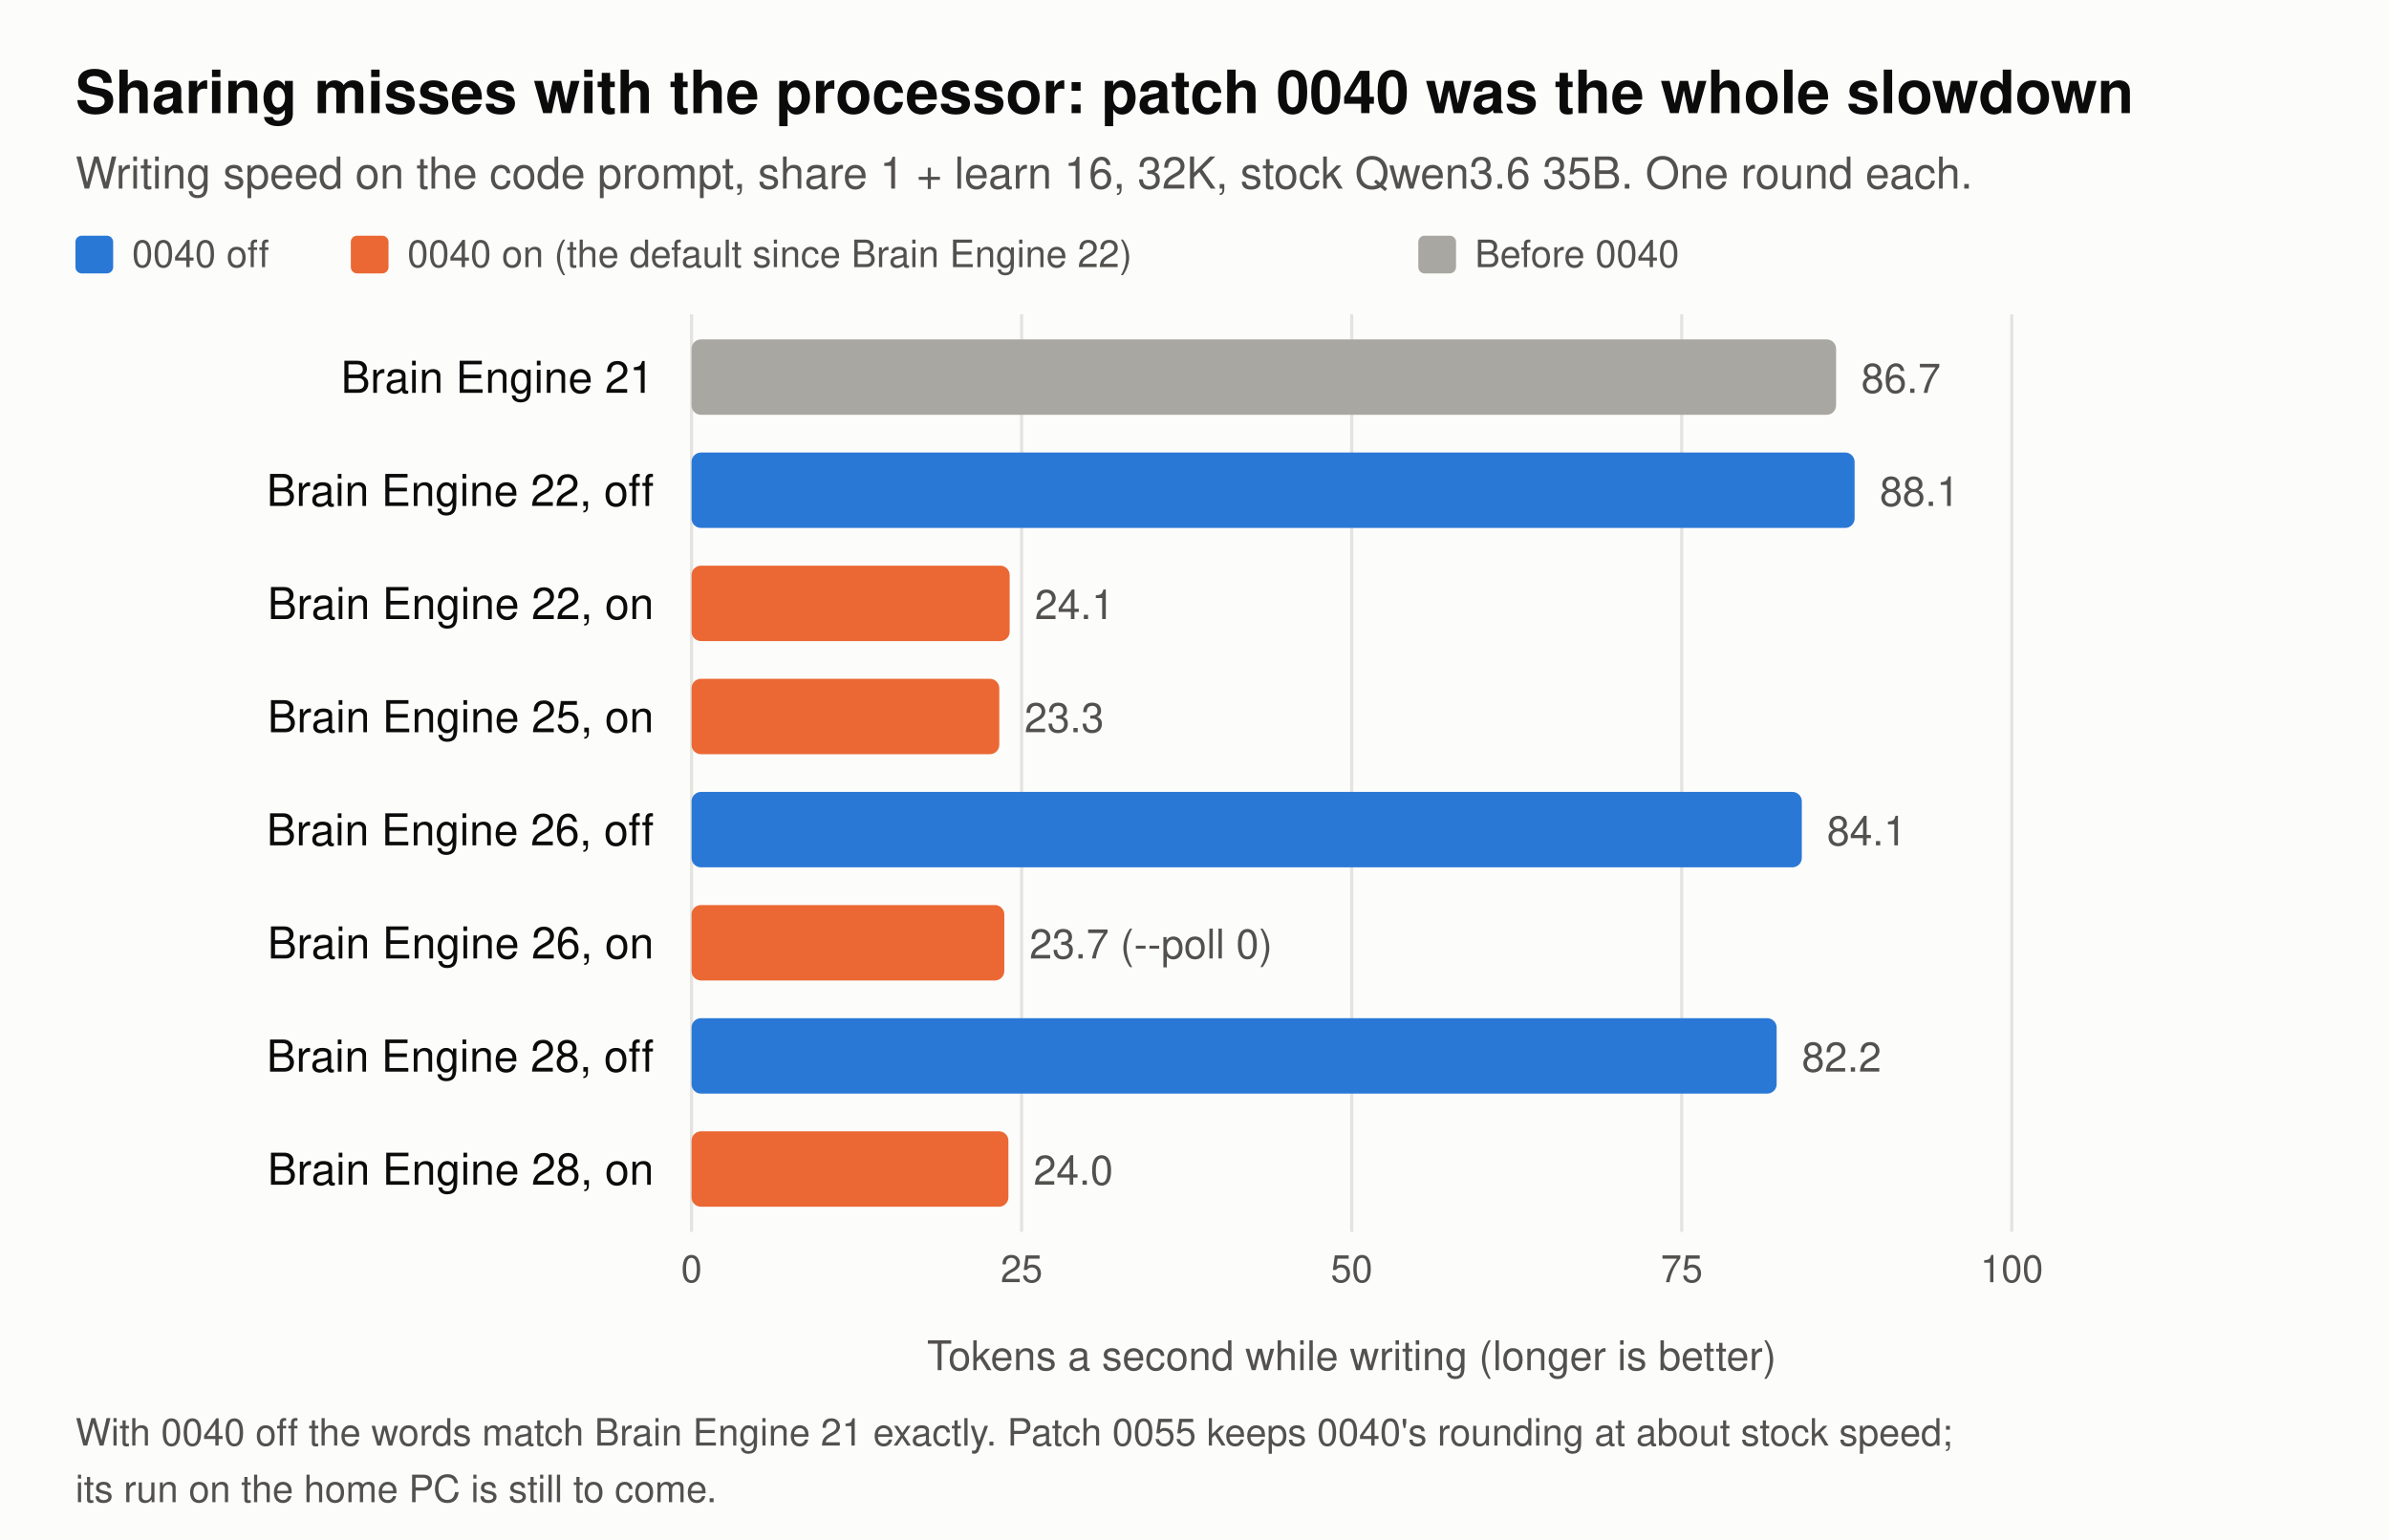
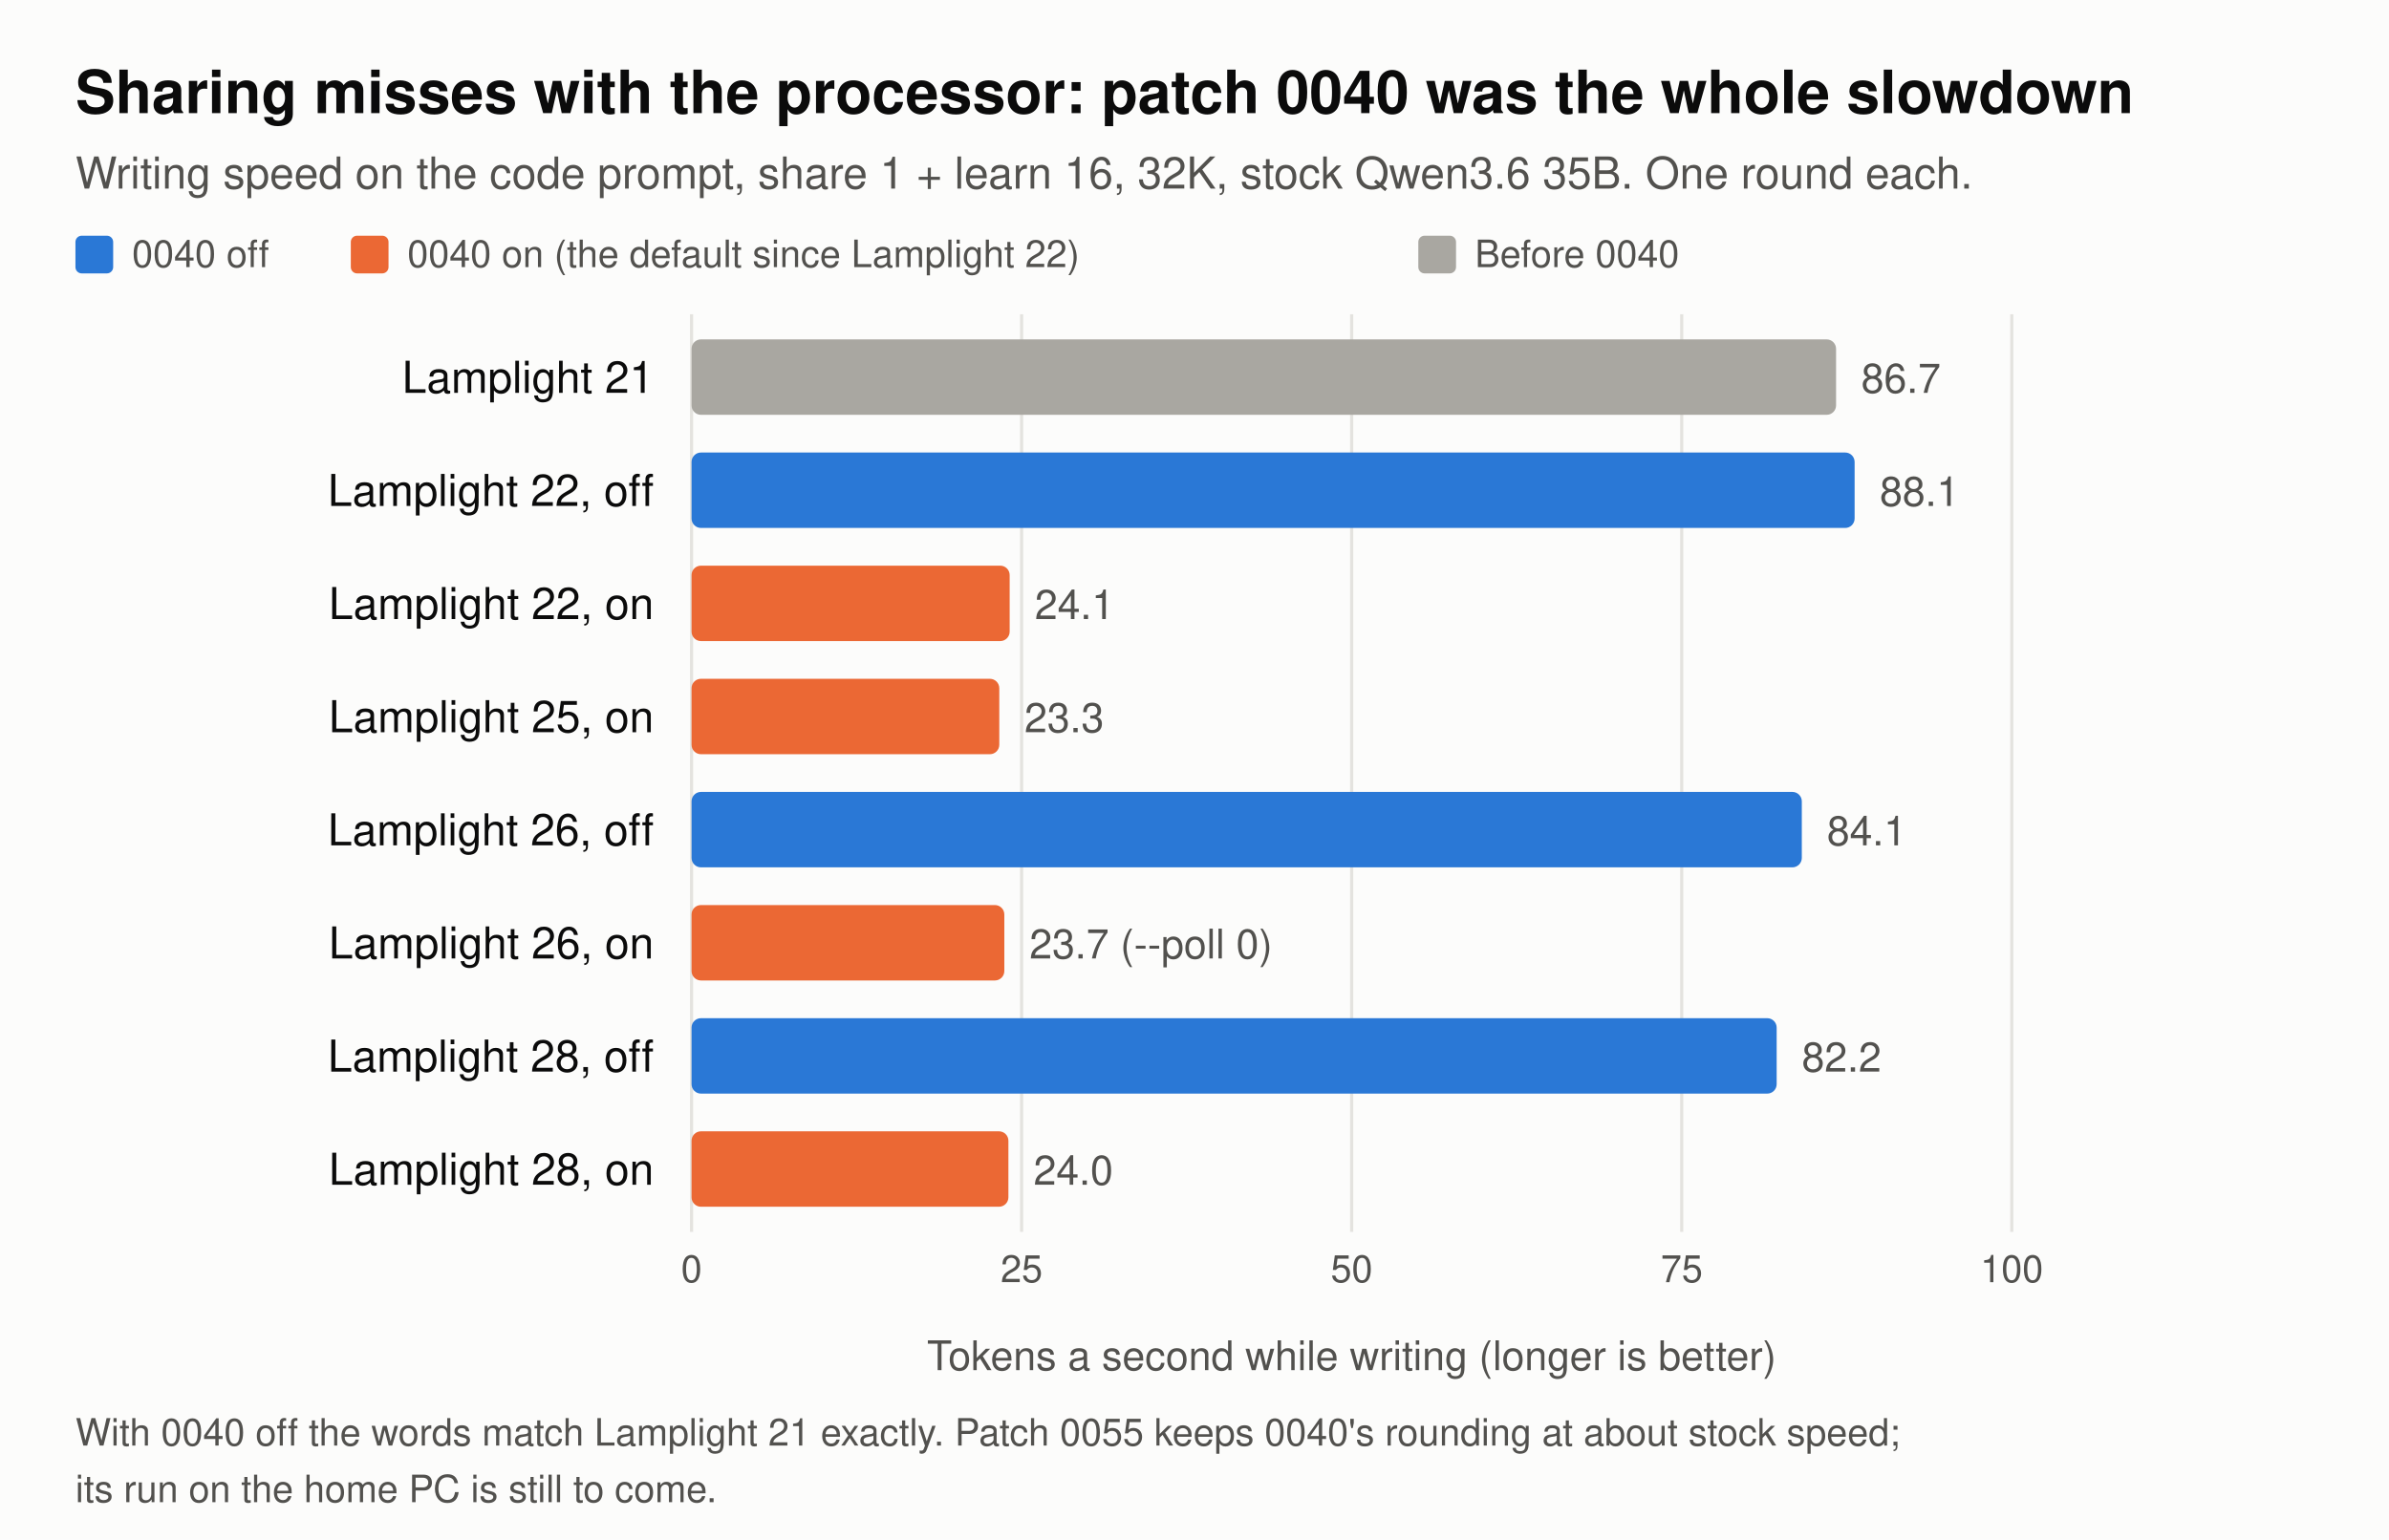
<svg xmlns="http://www.w3.org/2000/svg" width="760" height="490" viewBox="0 0 760 490" font-family="Helvetica, Arial, sans-serif">
  <rect width="760" height="490" fill="#fcfcfb" />
  <text x="24" y="36" font-size="19" font-weight="600" fill="#0b0b0b">Sharing misses with the processor: patch 0040 was the whole slowdown</text>
  <text x="24" y="60" font-size="14" fill="#52514e">Writing speed on the code prompt, share 1 + learn 16, 32K, stock Qwen3.6 35B. One round each.</text>
  <rect x="24.0" y="75.0" width="12.0" height="12.0" rx="2" fill="#2a78d6" />
  <text x="42.0" y="85.0" font-size="12" fill="#52514e" text-anchor="start">0040 off</text>
  <rect x="111.6" y="75.0" width="12.0" height="12.0" rx="2" fill="#eb6834" />
-   <text x="129.6" y="85.0" font-size="12" fill="#52514e" text-anchor="start">0040 on (the default since Brain Engine 22)</text>
+   <text x="129.6" y="85.0" font-size="12" fill="#52514e" text-anchor="start">0040 on (the default since Lamplight 22)</text>
  <rect x="451.2" y="75.0" width="12.0" height="12.0" rx="2" fill="#a9a7a1" />
  <text x="469.2" y="85.0" font-size="12" fill="#52514e" text-anchor="start">Before 0040</text>
  <line x1="220.0" y1="100.0" x2="220.0" y2="392.0" stroke="#e4e3df" stroke-width="1" />
  <text x="220.0" y="408.0" font-size="12" fill="#52514e" text-anchor="middle">0</text>
  <line x1="325.0" y1="100.0" x2="325.0" y2="392.0" stroke="#e4e3df" stroke-width="1" />
  <text x="325.0" y="408.0" font-size="12" fill="#52514e" text-anchor="middle">25</text>
  <line x1="430.0" y1="100.0" x2="430.0" y2="392.0" stroke="#e4e3df" stroke-width="1" />
  <text x="430.0" y="408.0" font-size="12" fill="#52514e" text-anchor="middle">50</text>
  <line x1="535.0" y1="100.0" x2="535.0" y2="392.0" stroke="#e4e3df" stroke-width="1" />
  <text x="535.0" y="408.0" font-size="12" fill="#52514e" text-anchor="middle">75</text>
  <line x1="640.0" y1="100.0" x2="640.0" y2="392.0" stroke="#e4e3df" stroke-width="1" />
  <text x="640.0" y="408.0" font-size="12" fill="#52514e" text-anchor="middle">100</text>
-   <text x="208.0" y="125.0" font-size="14" fill="#0b0b0b" text-anchor="end">Brain Engine 21</text>
+   <text x="208.0" y="125.0" font-size="14" fill="#0b0b0b" text-anchor="end">Lamplight 21</text>
  <rect x="220.0" y="108.0" width="364.1" height="24.0" rx="3" fill="#a9a7a1" />
  <text x="592.1" y="125.0" font-size="13" fill="#52514e" text-anchor="start">86.7</text>
-   <text x="208.0" y="161.0" font-size="14" fill="#0b0b0b" text-anchor="end">Brain Engine 22, off</text>
+   <text x="208.0" y="161.0" font-size="14" fill="#0b0b0b" text-anchor="end">Lamplight 22, off</text>
  <rect x="220.0" y="144.0" width="370.0" height="24.0" rx="3" fill="#2a78d6" />
  <text x="598.0" y="161.0" font-size="13" fill="#52514e" text-anchor="start">88.1</text>
-   <text x="208.0" y="197.0" font-size="14" fill="#0b0b0b" text-anchor="end">Brain Engine 22, on</text>
+   <text x="208.0" y="197.0" font-size="14" fill="#0b0b0b" text-anchor="end">Lamplight 22, on</text>
  <rect x="220.0" y="180.0" width="101.2" height="24.0" rx="3" fill="#eb6834" />
  <text x="329.2" y="197.0" font-size="13" fill="#52514e" text-anchor="start">24.1</text>
-   <text x="208.0" y="233.0" font-size="14" fill="#0b0b0b" text-anchor="end">Brain Engine 25, on</text>
+   <text x="208.0" y="233.0" font-size="14" fill="#0b0b0b" text-anchor="end">Lamplight 25, on</text>
  <rect x="220.0" y="216.0" width="97.9" height="24.0" rx="3" fill="#eb6834" />
  <text x="325.9" y="233.0" font-size="13" fill="#52514e" text-anchor="start">23.3</text>
-   <text x="208.0" y="269.0" font-size="14" fill="#0b0b0b" text-anchor="end">Brain Engine 26, off</text>
+   <text x="208.0" y="269.0" font-size="14" fill="#0b0b0b" text-anchor="end">Lamplight 26, off</text>
  <rect x="220.0" y="252.0" width="353.2" height="24.0" rx="3" fill="#2a78d6" />
  <text x="581.2" y="269.0" font-size="13" fill="#52514e" text-anchor="start">84.1</text>
-   <text x="208.0" y="305.0" font-size="14" fill="#0b0b0b" text-anchor="end">Brain Engine 26, on</text>
+   <text x="208.0" y="305.0" font-size="14" fill="#0b0b0b" text-anchor="end">Lamplight 26, on</text>
  <rect x="220.0" y="288.0" width="99.5" height="24.0" rx="3" fill="#eb6834" />
  <text x="327.5" y="305.0" font-size="13" fill="#52514e" text-anchor="start">23.7  (--poll 0)</text>
-   <text x="208.0" y="341.0" font-size="14" fill="#0b0b0b" text-anchor="end">Brain Engine 28, off</text>
+   <text x="208.0" y="341.0" font-size="14" fill="#0b0b0b" text-anchor="end">Lamplight 28, off</text>
  <rect x="220.0" y="324.0" width="345.2" height="24.0" rx="3" fill="#2a78d6" />
  <text x="573.2" y="341.0" font-size="13" fill="#52514e" text-anchor="start">82.2</text>
-   <text x="208.0" y="377.0" font-size="14" fill="#0b0b0b" text-anchor="end">Brain Engine 28, on</text>
+   <text x="208.0" y="377.0" font-size="14" fill="#0b0b0b" text-anchor="end">Lamplight 28, on</text>
  <rect x="220.0" y="360.0" width="100.8" height="24.0" rx="3" fill="#eb6834" />
  <text x="328.8" y="377.0" font-size="13" fill="#52514e" text-anchor="start">24.0</text>
  <text x="430.0" y="436.0" font-size="13" fill="#52514e" text-anchor="middle">Tokens a second while writing (longer is better)</text>
-   <text x="24.0" y="460.0" font-size="12" fill="#52514e" text-anchor="start">With 0040 off the words match Brain Engine 21 exactly. Patch 0055 keeps 0040's rounding at about stock speed;</text>
+   <text x="24.0" y="460.0" font-size="12" fill="#52514e" text-anchor="start">With 0040 off the words match Lamplight 21 exactly. Patch 0055 keeps 0040's rounding at about stock speed;</text>
  <text x="24.0" y="478.0" font-size="12" fill="#52514e" text-anchor="start">its run on the home PC is still to come.</text>
</svg>
